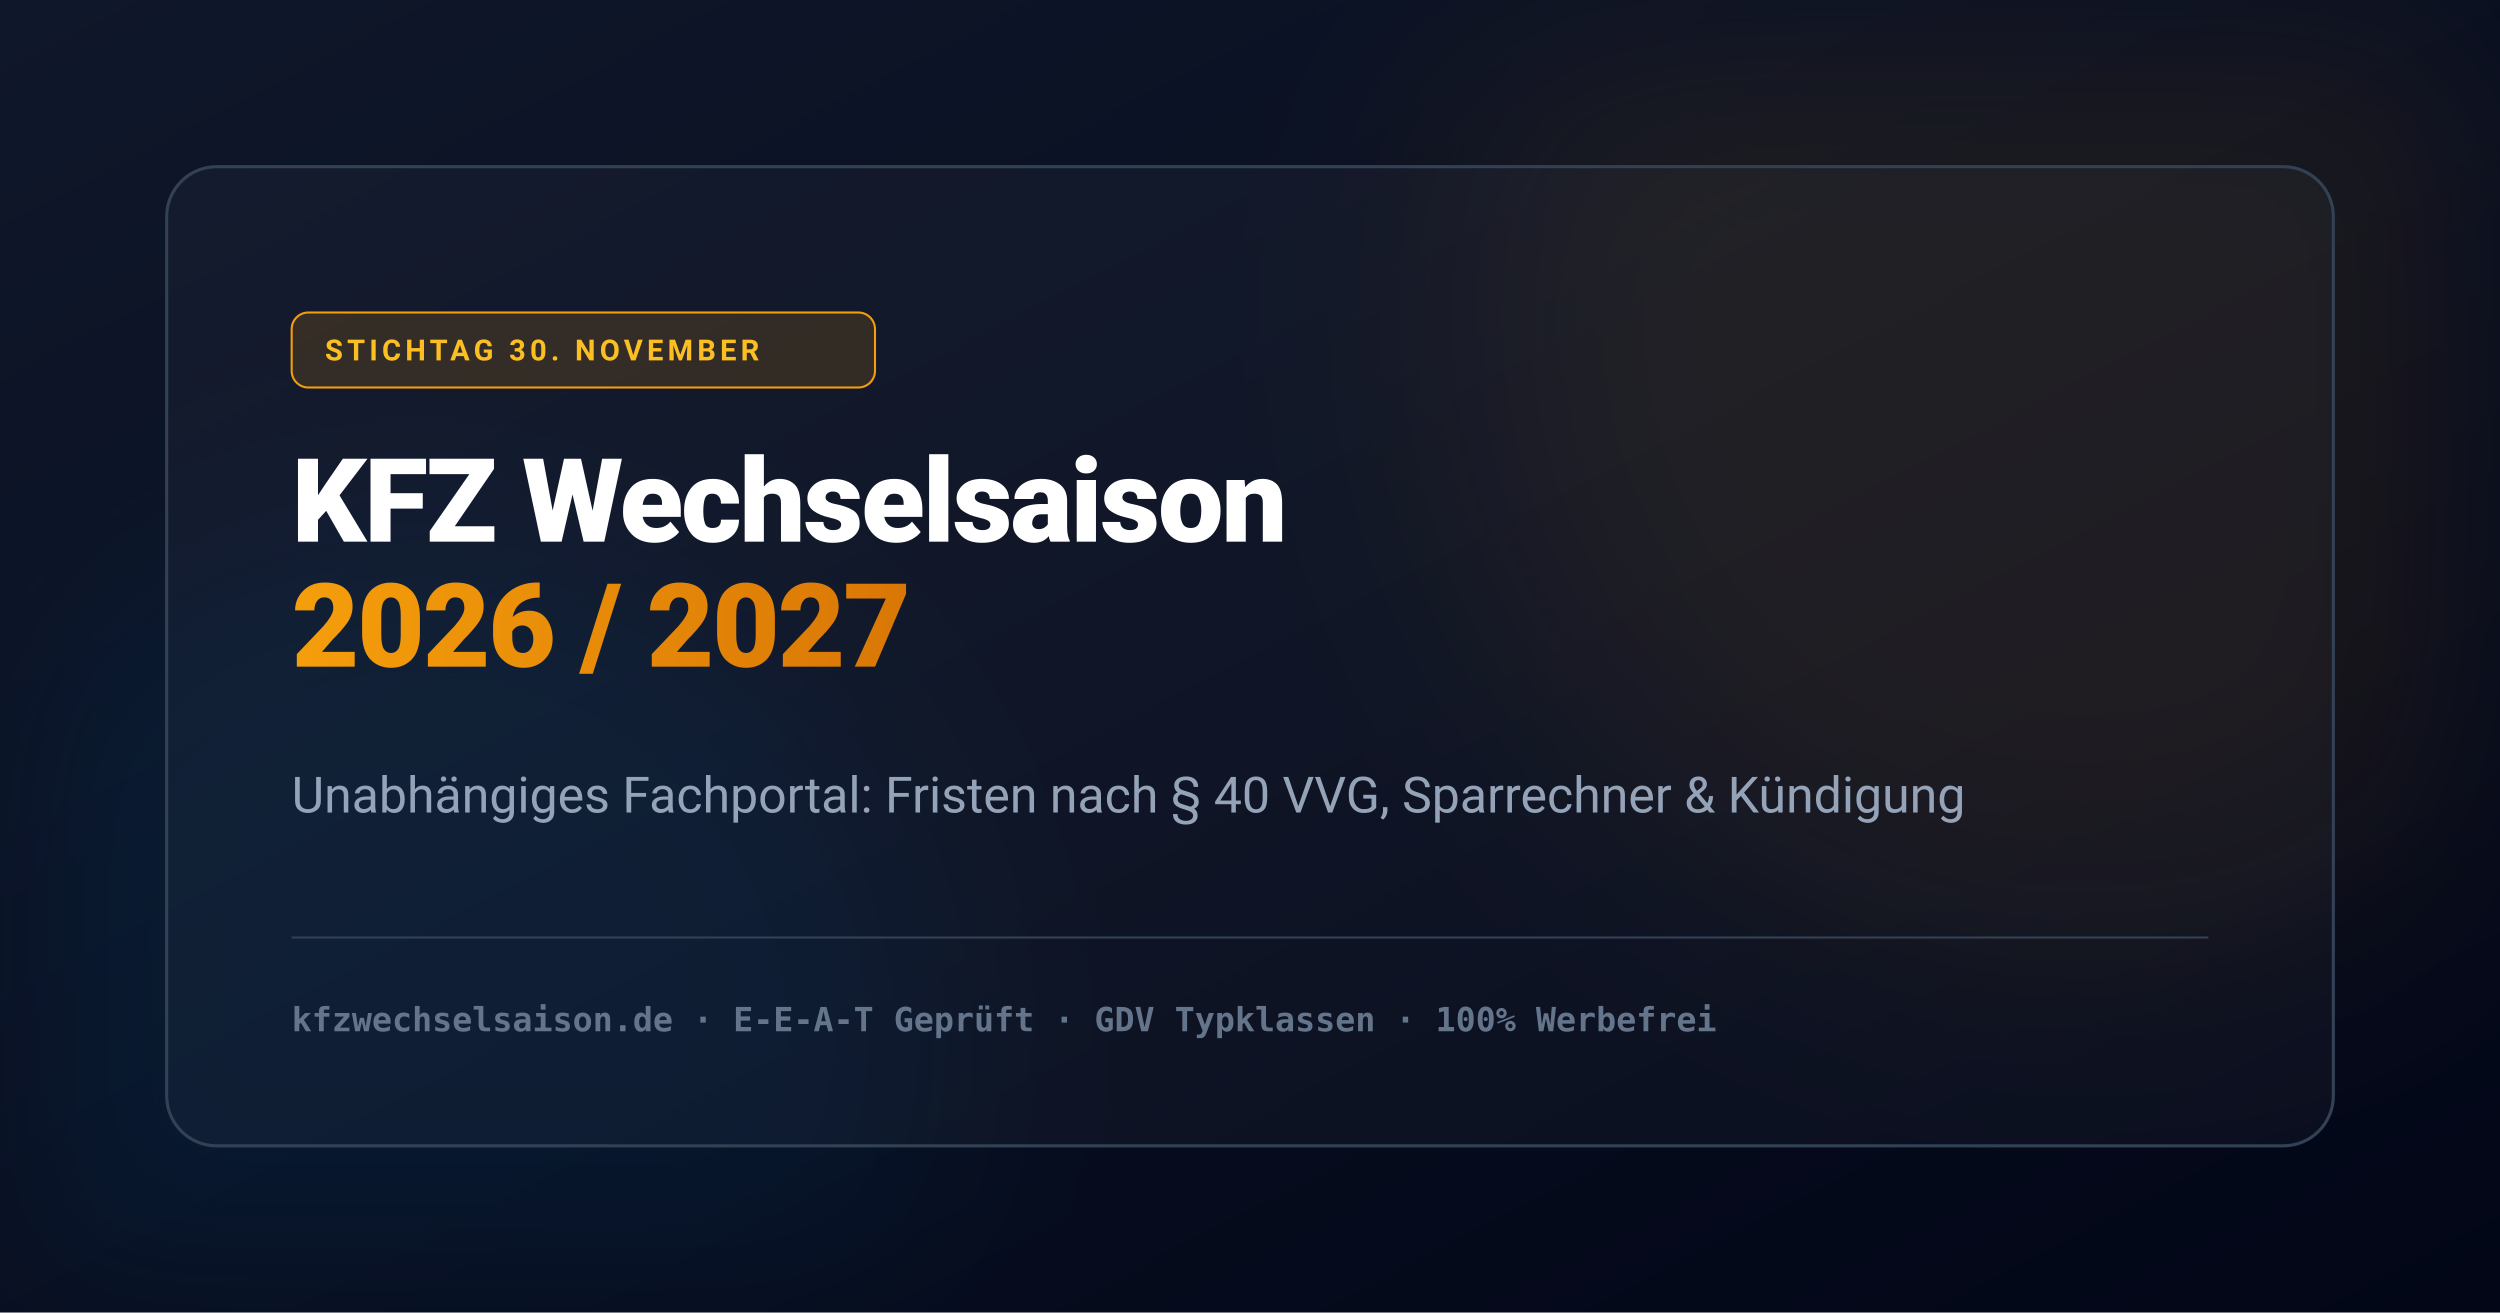
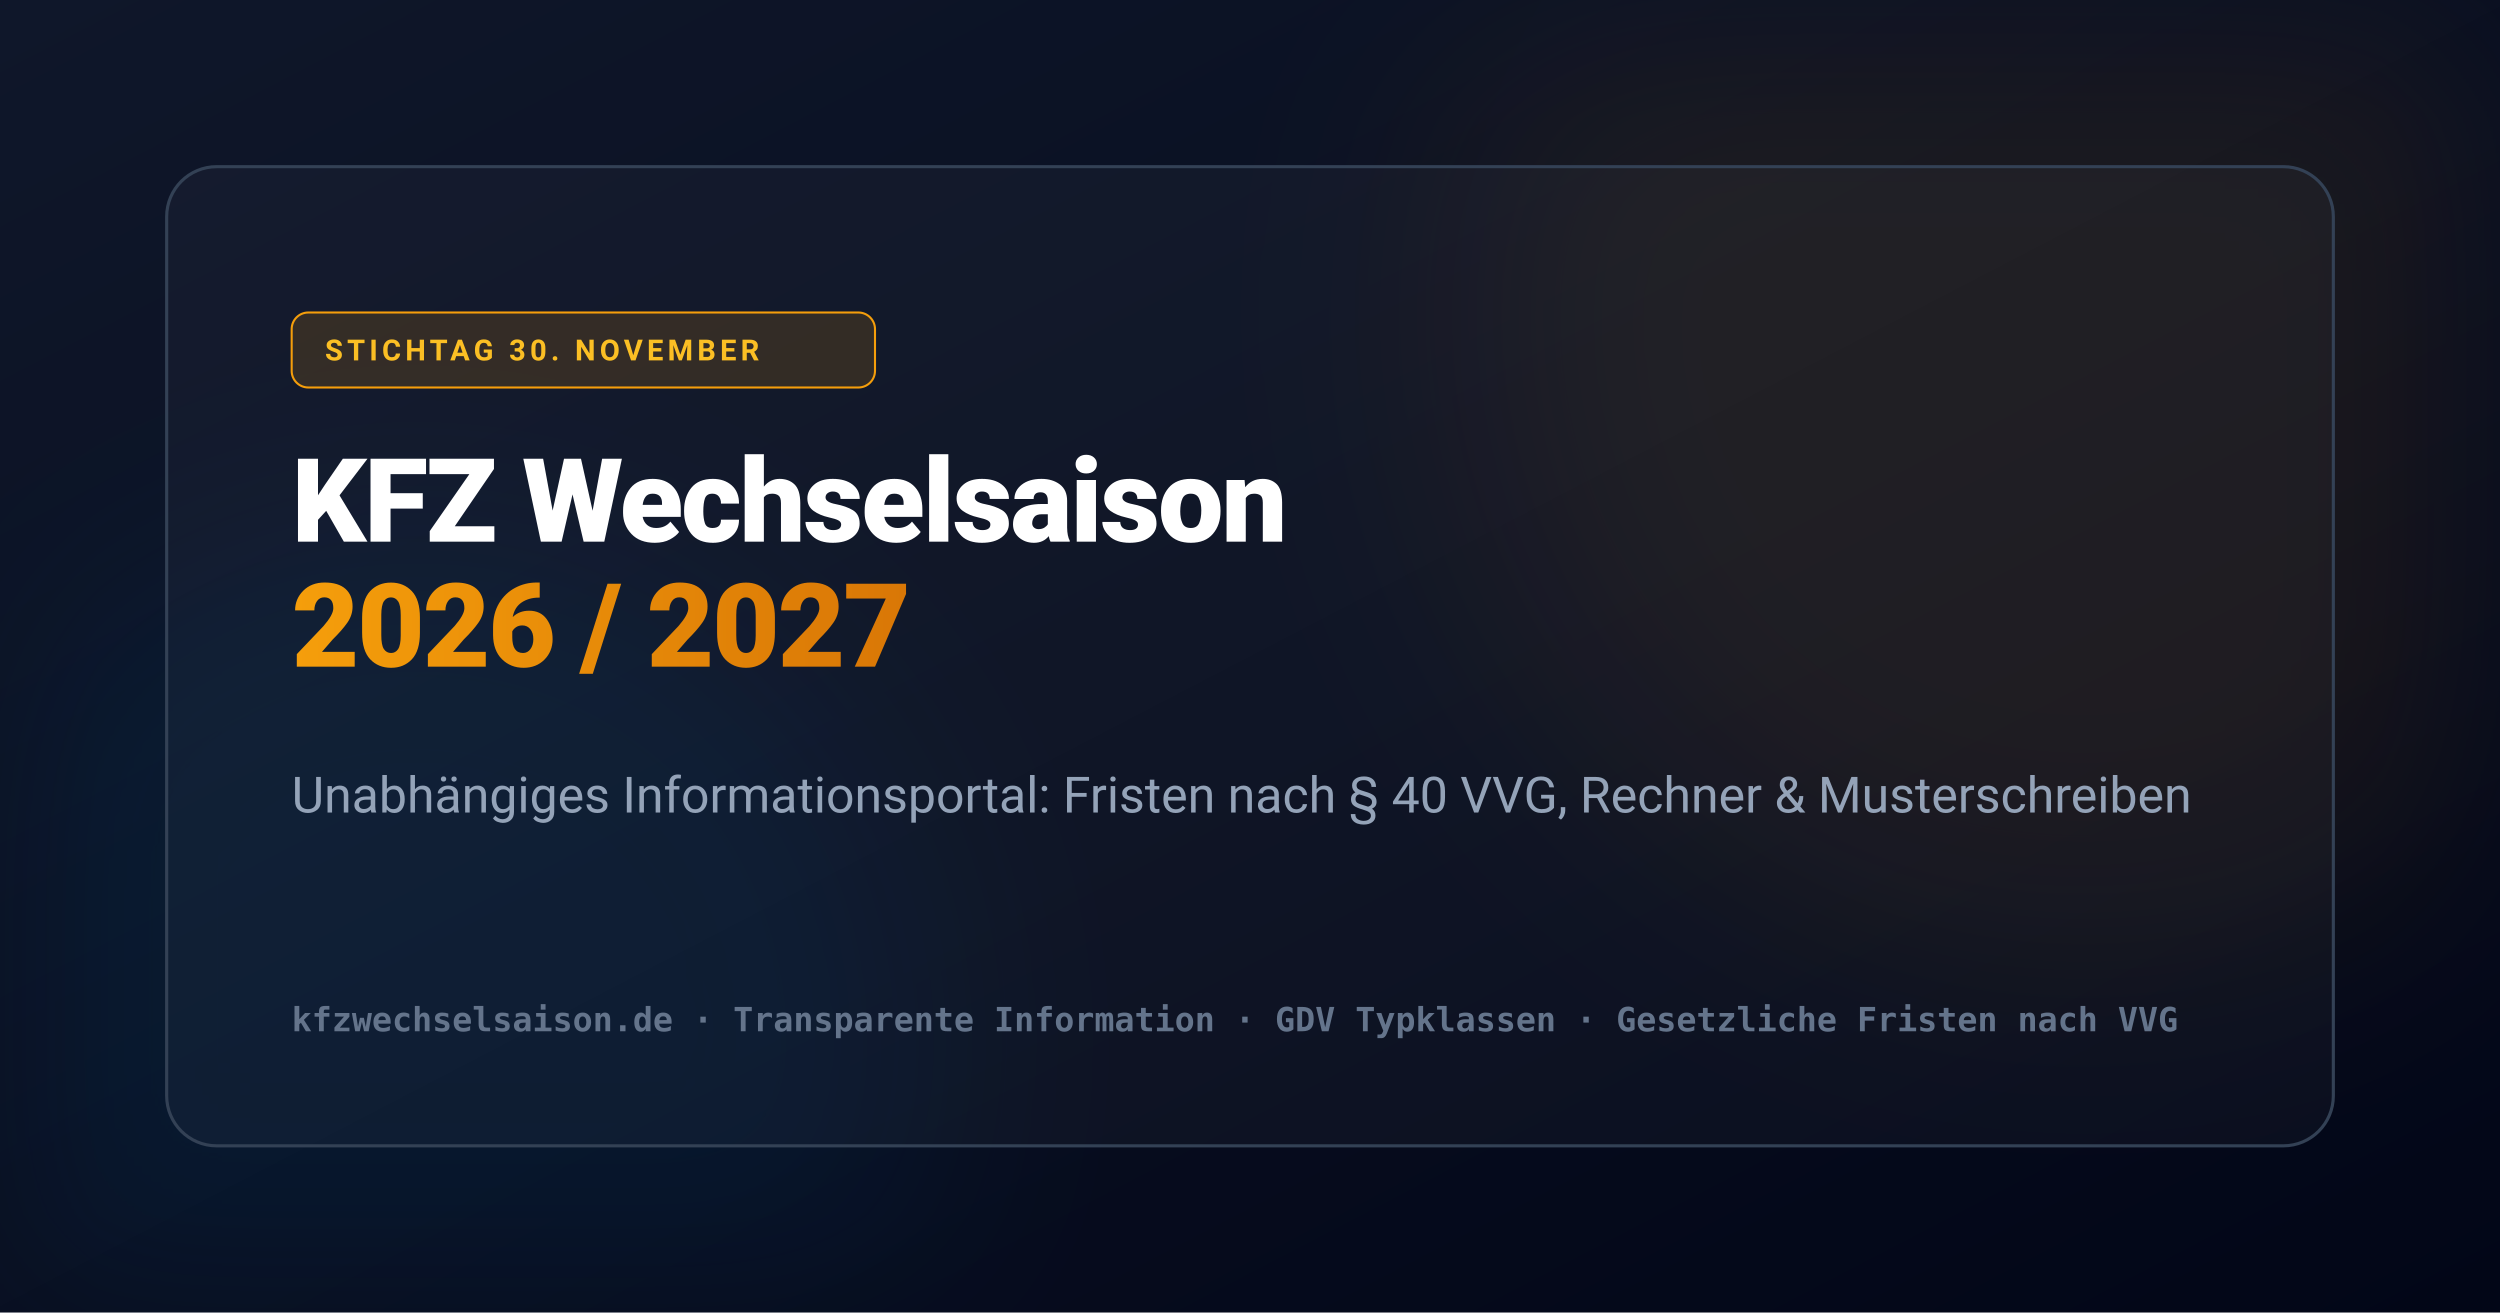
<svg xmlns="http://www.w3.org/2000/svg" viewBox="0 0 1200 630" width="1200" height="630">
  <defs>
    <linearGradient id="bg" x1="0%" y1="0%" x2="100%" y2="100%">
      <stop offset="0%" stop-color="#0f172a" />
      <stop offset="100%" stop-color="#020617" />
    </linearGradient>
    <linearGradient id="gold" x1="0%" y1="0%" x2="100%" y2="0%">
      <stop offset="0%" stop-color="#f59e0b" />
      <stop offset="100%" stop-color="#d97706" />
    </linearGradient>
  </defs>
  <rect width="1200" height="630" fill="url(#bg)" />
  <circle cx="1000" cy="150" r="300" fill="#f59e0b" opacity="0.08" filter="blur(60px)" />
  <circle cx="200" cy="500" r="250" fill="#0284c7" opacity="0.08" filter="blur(50px)" />
  <rect x="80" y="80" width="1040" height="470" rx="24" fill="#ffffff" fill-opacity="0.03" stroke="#334155" stroke-width="1.5" />
  <g transform="translate(140, 150)">
    <rect x="0" y="0" width="280" height="36" rx="8" fill="#f59e0b" fill-opacity="0.15" stroke="#f59e0b" stroke-width="1" />
    <text x="16" y="23" font-family="-apple-system, BlinkMacSystemFont, 'Segoe UI', Roboto, sans-serif" font-size="14" font-weight="700" fill="#fbbf24" letter-spacing="2">STICHTAG 30. NOVEMBER</text>
    <text x="0" y="110" font-family="-apple-system, BlinkMacSystemFont, 'Segoe UI', Roboto, sans-serif" font-size="56" font-weight="900" fill="#ffffff" letter-spacing="-1">KFZ Wechselsaison</text>
    <text x="0" y="170" font-family="-apple-system, BlinkMacSystemFont, 'Segoe UI', Roboto, sans-serif" font-size="56" font-weight="900" fill="url(#gold)" letter-spacing="-1">2026 / 2027</text>
-     <text x="0" y="240" font-family="-apple-system, BlinkMacSystemFont, 'Segoe UI', Roboto, sans-serif" font-size="24" font-weight="400" fill="#94a3b8">Unabhängiges Fachportal: Fristen nach § 40 VVG, Sparrechner &amp; Kündigung</text>
-     <line x1="0" y1="300" x2="920" y2="300" stroke="#334155" stroke-width="1" />
-     <text x="0" y="345" font-family="ui-monospace, SFMono-Regular, Menlo, monospace" font-size="16" font-weight="600" fill="#64748b">kfzwechselsaison.de · E-E-A-T Geprüft · GDV Typklassen · 100% Werbefrei</text>
+     <text x="0" y="240" font-family="-apple-system, BlinkMacSystemFont, 'Segoe UI', Roboto, sans-serif" font-size="24" font-weight="400" fill="#94a3b8">Unabhängiges Informationsportal: Fristen nach § 40 VVG, Rechner &amp; Musterschreiben</text>
+     <text x="0" y="345" font-family="ui-monospace, SFMono-Regular, Menlo, monospace" font-size="16" font-weight="600" fill="#64748b">kfzwechselsaison.de · Transparente Information · GDV Typklassen · Gesetzliche Fristen nach VVG</text>
  </g>
</svg>
